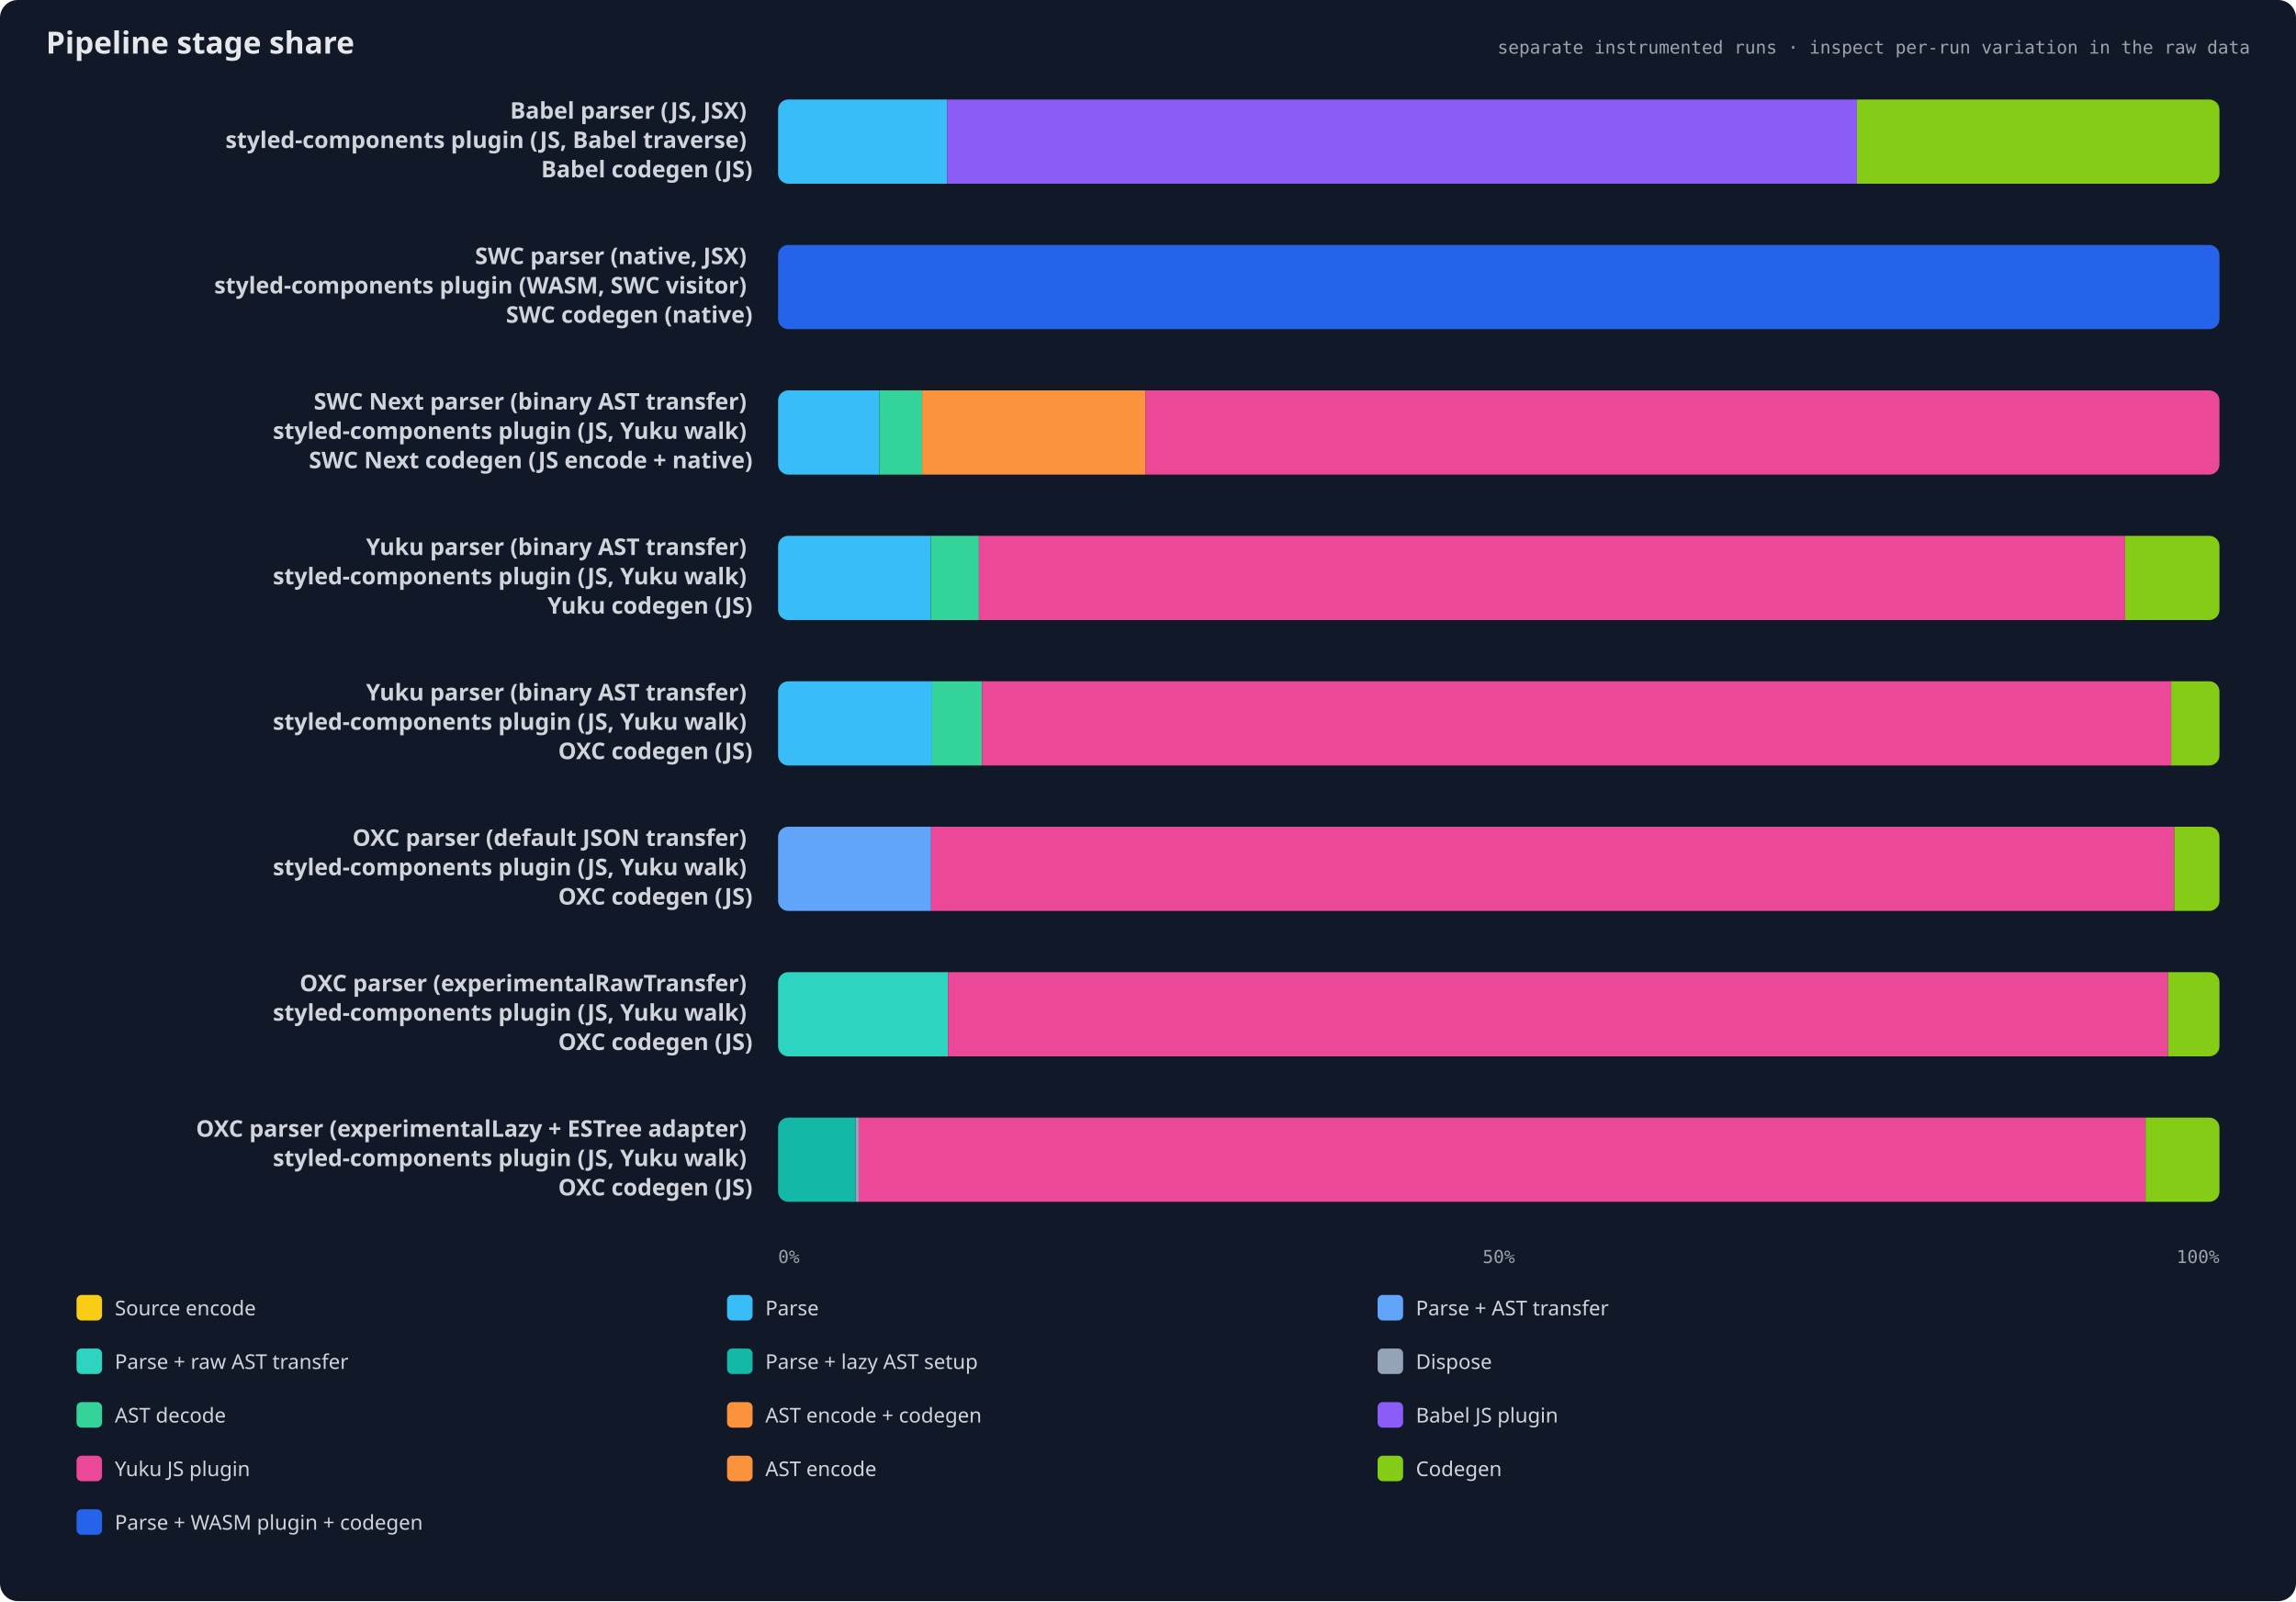
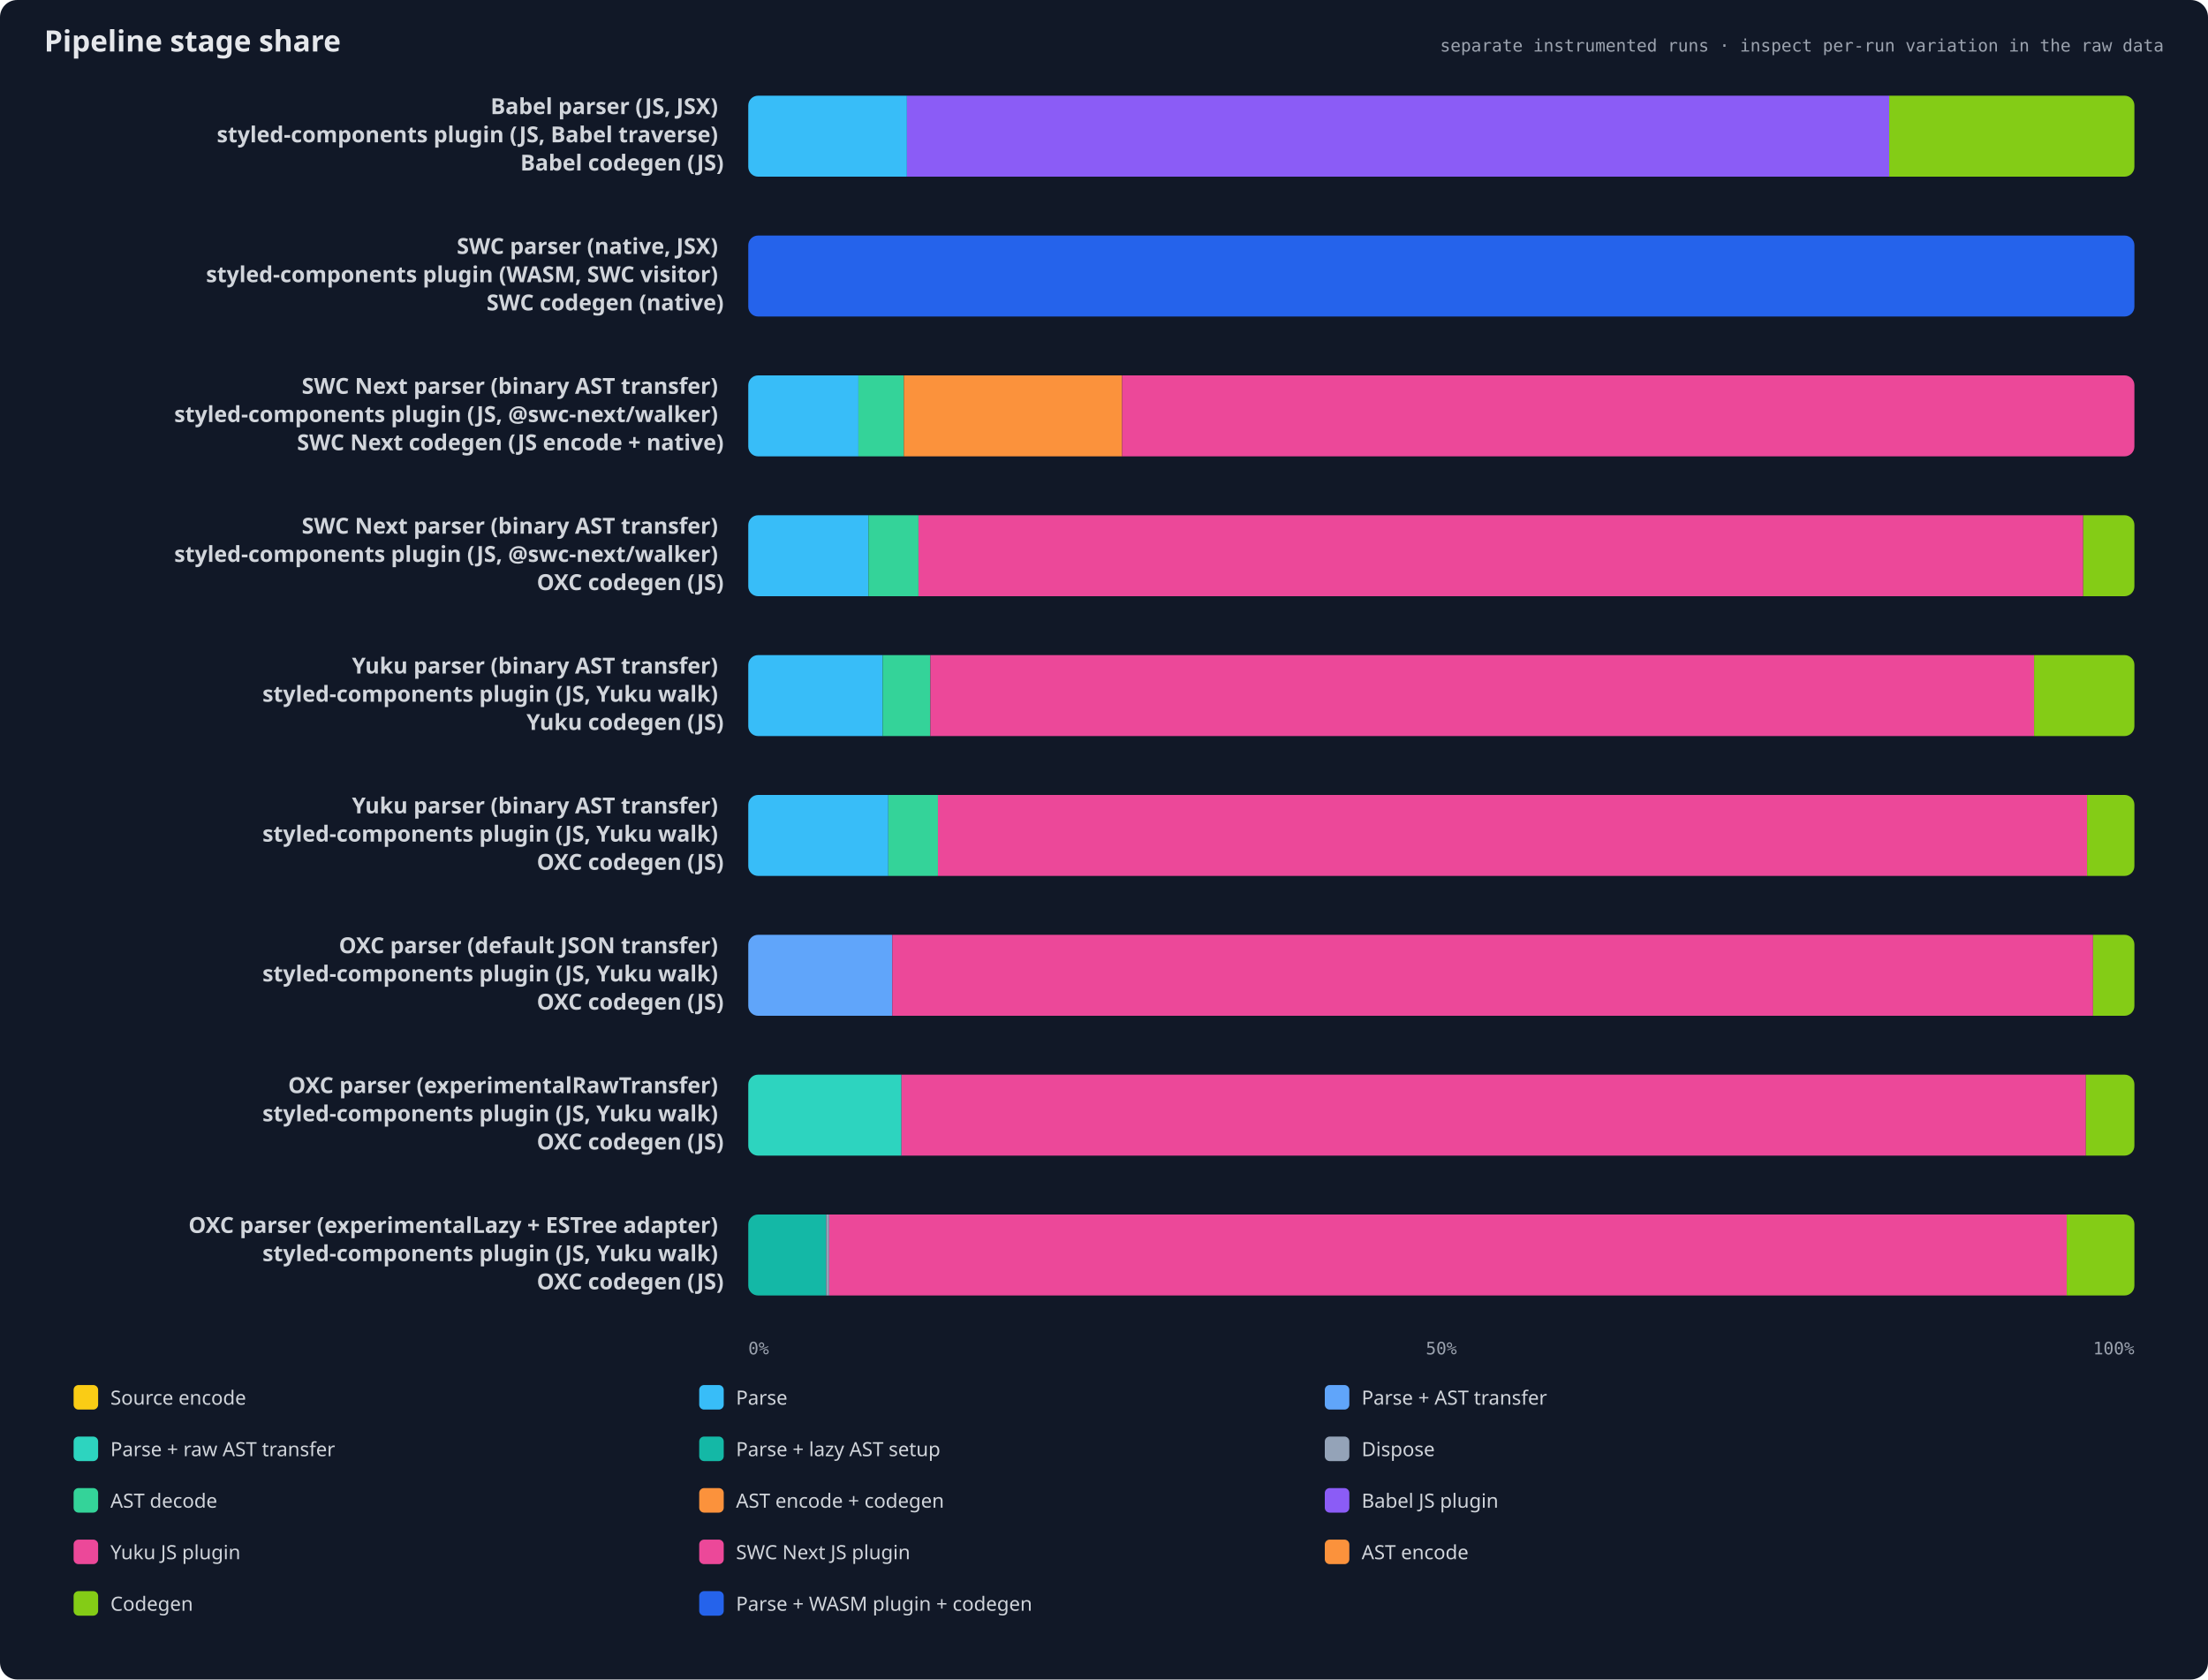
- <svg xmlns="http://www.w3.org/2000/svg" width="1800" height="1255" viewBox="0 0 1800 1255" role="img" aria-label="Styled-components transform stage shares">
+ <svg xmlns="http://www.w3.org/2000/svg" width="1800" height="1369" viewBox="0 0 1800 1369" role="img" aria-label="Styled-components transform stage shares">
  <style>
      .title { fill: #e5e7eb; font: 700 24px system-ui, sans-serif; }
      .label { fill: #d1d5db; font: 600 18px system-ui, sans-serif; }
      .legend { fill: #d1d5db; font: 16px system-ui, sans-serif; }
      .axis { fill: #9ca3af; font: 14px ui-monospace, monospace; }
    </style>
  <rect width="100%" height="100%" rx="14" fill="#111827" />
  <text x="36" y="42" class="title">Pipeline stage share</text>
  <text x="1764" y="42" text-anchor="end" class="axis">separate instrumented runs · inspect per-run variation in the raw data</text>
  <text x="590" y="93" text-anchor="end" class="label">
    <tspan x="590" dy="0">Babel parser (JS, JSX)</tspan>
    <tspan x="590" dy="23">styled-components plugin (JS, Babel traverse)</tspan>
    <tspan x="590" dy="23">Babel codegen (JS)</tspan>
  </text>
  <g clip-path="url(#row-0)">
-     <rect x="610.00" y="78" width="132.49" height="66" fill="#38bdf8" />
-     <rect x="742.49" y="78" width="713.33" height="66" fill="#8b5cf6" />
-     <rect x="1455.82" y="78" width="284.18" height="66" fill="#84cc16" />
+     <rect x="610.00" y="78" width="129.35" height="66" fill="#38bdf8" />
+     <rect x="739.35" y="78" width="800.73" height="66" fill="#8b5cf6" />
+     <rect x="1540.09" y="78" width="199.91" height="66" fill="#84cc16" />
  </g>
  <clipPath id="row-0">
    <rect x="610" y="78" width="1130" height="66" rx="8" />
  </clipPath>
  <text x="590" y="207" text-anchor="end" class="label">
    <tspan x="590" dy="0">SWC parser (native, JSX)</tspan>
    <tspan x="590" dy="23">styled-components plugin (WASM, SWC visitor)</tspan>
    <tspan x="590" dy="23">SWC codegen (native)</tspan>
  </text>
  <g clip-path="url(#row-1)">
    <rect x="610.00" y="192" width="1130.00" height="66" fill="#2563eb" />
  </g>
  <clipPath id="row-1">
    <rect x="610" y="192" width="1130" height="66" rx="8" />
  </clipPath>
  <text x="590" y="321" text-anchor="end" class="label">
    <tspan x="590" dy="0">SWC Next parser (binary AST transfer)</tspan>
-     <tspan x="590" dy="23">styled-components plugin (JS, Yuku walk)</tspan>
+     <tspan x="590" dy="23">styled-components plugin (JS, @swc-next/walker)</tspan>
    <tspan x="590" dy="23">SWC Next codegen (JS encode + native)</tspan>
  </text>
  <g clip-path="url(#row-2)">
-     <rect x="610.00" y="306" width="79.33" height="66" fill="#38bdf8" />
-     <rect x="689.33" y="306" width="33.59" height="66" fill="#34d399" />
-     <rect x="722.93" y="306" width="175.05" height="66" fill="#fb923c" />
-     <rect x="897.98" y="306" width="842.02" height="66" fill="#ec4899" />
+     <rect x="610.00" y="306" width="89.80" height="66" fill="#38bdf8" />
+     <rect x="699.80" y="306" width="37.04" height="66" fill="#34d399" />
+     <rect x="736.84" y="306" width="177.94" height="66" fill="#fb923c" />
+     <rect x="914.78" y="306" width="825.22" height="66" fill="#ec4899" />
  </g>
  <clipPath id="row-2">
    <rect x="610" y="306" width="1130" height="66" rx="8" />
  </clipPath>
  <text x="590" y="435" text-anchor="end" class="label">
-     <tspan x="590" dy="0">Yuku parser (binary AST transfer)</tspan>
-     <tspan x="590" dy="23">styled-components plugin (JS, Yuku walk)</tspan>
-     <tspan x="590" dy="23">Yuku codegen (JS)</tspan>
+     <tspan x="590" dy="0">SWC Next parser (binary AST transfer)</tspan>
+     <tspan x="590" dy="23">styled-components plugin (JS, @swc-next/walker)</tspan>
+     <tspan x="590" dy="23">OXC codegen (JS)</tspan>
  </text>
  <g clip-path="url(#row-3)">
-     <rect x="610.00" y="420" width="119.65" height="66" fill="#38bdf8" />
-     <rect x="729.65" y="420" width="37.79" height="66" fill="#34d399" />
-     <rect x="767.44" y="420" width="898.59" height="66" fill="#ec4899" />
-     <rect x="1666.03" y="420" width="73.97" height="66" fill="#84cc16" />
+     <rect x="610.00" y="420" width="97.96" height="66" fill="#38bdf8" />
+     <rect x="707.96" y="420" width="40.80" height="66" fill="#34d399" />
+     <rect x="748.76" y="420" width="949.53" height="66" fill="#ec4899" />
+     <rect x="1698.29" y="420" width="41.71" height="66" fill="#84cc16" />
  </g>
  <clipPath id="row-3">
    <rect x="610" y="420" width="1130" height="66" rx="8" />
  </clipPath>
  <text x="590" y="549" text-anchor="end" class="label">
    <tspan x="590" dy="0">Yuku parser (binary AST transfer)</tspan>
    <tspan x="590" dy="23">styled-components plugin (JS, Yuku walk)</tspan>
-     <tspan x="590" dy="23">OXC codegen (JS)</tspan>
+     <tspan x="590" dy="23">Yuku codegen (JS)</tspan>
  </text>
  <g clip-path="url(#row-4)">
-     <rect x="610.00" y="534" width="120.76" height="66" fill="#38bdf8" />
-     <rect x="730.76" y="534" width="39.07" height="66" fill="#34d399" />
-     <rect x="769.83" y="534" width="932.31" height="66" fill="#ec4899" />
-     <rect x="1702.14" y="534" width="37.86" height="66" fill="#84cc16" />
+     <rect x="610.00" y="534" width="109.55" height="66" fill="#38bdf8" />
+     <rect x="719.55" y="534" width="38.88" height="66" fill="#34d399" />
+     <rect x="758.44" y="534" width="899.77" height="66" fill="#ec4899" />
+     <rect x="1658.21" y="534" width="81.79" height="66" fill="#84cc16" />
  </g>
  <clipPath id="row-4">
    <rect x="610" y="534" width="1130" height="66" rx="8" />
  </clipPath>
  <text x="590" y="663" text-anchor="end" class="label">
-     <tspan x="590" dy="0">OXC parser (default JSON transfer)</tspan>
+     <tspan x="590" dy="0">Yuku parser (binary AST transfer)</tspan>
    <tspan x="590" dy="23">styled-components plugin (JS, Yuku walk)</tspan>
    <tspan x="590" dy="23">OXC codegen (JS)</tspan>
  </text>
  <g clip-path="url(#row-5)">
-     <rect x="610.00" y="648" width="119.94" height="66" fill="#60a5fa" />
-     <rect x="729.94" y="648" width="974.66" height="66" fill="#ec4899" />
-     <rect x="1704.60" y="648" width="35.40" height="66" fill="#84cc16" />
+     <rect x="610.00" y="648" width="114.17" height="66" fill="#38bdf8" />
+     <rect x="724.17" y="648" width="40.46" height="66" fill="#34d399" />
+     <rect x="764.62" y="648" width="936.78" height="66" fill="#ec4899" />
+     <rect x="1701.41" y="648" width="38.59" height="66" fill="#84cc16" />
  </g>
  <clipPath id="row-5">
    <rect x="610" y="648" width="1130" height="66" rx="8" />
  </clipPath>
  <text x="590" y="777" text-anchor="end" class="label">
-     <tspan x="590" dy="0">OXC parser (experimentalRawTransfer)</tspan>
+     <tspan x="590" dy="0">OXC parser (default JSON transfer)</tspan>
    <tspan x="590" dy="23">styled-components plugin (JS, Yuku walk)</tspan>
    <tspan x="590" dy="23">OXC codegen (JS)</tspan>
  </text>
  <g clip-path="url(#row-6)">
-     <rect x="610.00" y="762" width="133.21" height="66" fill="#2dd4bf" />
-     <rect x="743.21" y="762" width="956.56" height="66" fill="#ec4899" />
-     <rect x="1699.77" y="762" width="40.23" height="66" fill="#84cc16" />
+     <rect x="610.00" y="762" width="117.41" height="66" fill="#60a5fa" />
+     <rect x="727.41" y="762" width="978.89" height="66" fill="#ec4899" />
+     <rect x="1706.30" y="762" width="33.70" height="66" fill="#84cc16" />
  </g>
  <clipPath id="row-6">
    <rect x="610" y="762" width="1130" height="66" rx="8" />
  </clipPath>
  <text x="590" y="891" text-anchor="end" class="label">
+     <tspan x="590" dy="0">OXC parser (experimentalRawTransfer)</tspan>
+     <tspan x="590" dy="23">styled-components plugin (JS, Yuku walk)</tspan>
+     <tspan x="590" dy="23">OXC codegen (JS)</tspan>
+   </text>
+   <g clip-path="url(#row-7)">
+     <rect x="610.00" y="876" width="124.91" height="66" fill="#2dd4bf" />
+     <rect x="734.91" y="876" width="965.55" height="66" fill="#ec4899" />
+     <rect x="1700.46" y="876" width="39.54" height="66" fill="#84cc16" />
+   </g>
+   <clipPath id="row-7">
+     <rect x="610" y="876" width="1130" height="66" rx="8" />
+   </clipPath>
+   <text x="590" y="1005" text-anchor="end" class="label">
    <tspan x="590" dy="0">OXC parser (experimentalLazy + ESTree adapter)</tspan>
    <tspan x="590" dy="23">styled-components plugin (JS, Yuku walk)</tspan>
    <tspan x="590" dy="23">OXC codegen (JS)</tspan>
  </text>
-   <g clip-path="url(#row-7)">
-     <rect x="610.00" y="876" width="60.85" height="66" fill="#14b8a6" />
-     <rect x="670.85" y="876" width="2.36" height="66" fill="#94a3b8" />
-     <rect x="673.21" y="876" width="1008.83" height="66" fill="#ec4899" />
-     <rect x="1682.04" y="876" width="57.96" height="66" fill="#84cc16" />
+   <g clip-path="url(#row-8)">
+     <rect x="610.00" y="990" width="63.45" height="66" fill="#14b8a6" />
+     <rect x="673.45" y="990" width="2.51" height="66" fill="#94a3b8" />
+     <rect x="675.97" y="990" width="1008.87" height="66" fill="#ec4899" />
+     <rect x="1684.83" y="990" width="55.17" height="66" fill="#84cc16" />
  </g>
-   <clipPath id="row-7">
-     <rect x="610" y="876" width="1130" height="66" rx="8" />
+   <clipPath id="row-8">
+     <rect x="610" y="990" width="1130" height="66" rx="8" />
  </clipPath>
-   <text x="610" y="990" class="axis">0%</text>
-   <text x="1175" y="990" text-anchor="middle" class="axis">50%</text>
-   <text x="1740" y="990" text-anchor="end" class="axis">100%</text>
-   <rect x="60" y="1015" width="20" height="20" rx="4" fill="#facc15" />
-   <text x="90" y="1031" class="legend">Source encode</text>
-   <rect x="570" y="1015" width="20" height="20" rx="4" fill="#38bdf8" />
-   <text x="600" y="1031" class="legend">Parse</text>
-   <rect x="1080" y="1015" width="20" height="20" rx="4" fill="#60a5fa" />
-   <text x="1110" y="1031" class="legend">Parse + AST transfer</text>
-   <rect x="60" y="1057" width="20" height="20" rx="4" fill="#2dd4bf" />
-   <text x="90" y="1073" class="legend">Parse + raw AST transfer</text>
-   <rect x="570" y="1057" width="20" height="20" rx="4" fill="#14b8a6" />
-   <text x="600" y="1073" class="legend">Parse + lazy AST setup</text>
-   <rect x="1080" y="1057" width="20" height="20" rx="4" fill="#94a3b8" />
-   <text x="1110" y="1073" class="legend">Dispose</text>
-   <rect x="60" y="1099" width="20" height="20" rx="4" fill="#34d399" />
-   <text x="90" y="1115" class="legend">AST decode</text>
-   <rect x="570" y="1099" width="20" height="20" rx="4" fill="#fb923c" />
-   <text x="600" y="1115" class="legend">AST encode + codegen</text>
-   <rect x="1080" y="1099" width="20" height="20" rx="4" fill="#8b5cf6" />
-   <text x="1110" y="1115" class="legend">Babel JS plugin</text>
-   <rect x="60" y="1141" width="20" height="20" rx="4" fill="#ec4899" />
-   <text x="90" y="1157" class="legend">Yuku JS plugin</text>
-   <rect x="570" y="1141" width="20" height="20" rx="4" fill="#fb923c" />
-   <text x="600" y="1157" class="legend">AST encode</text>
-   <rect x="1080" y="1141" width="20" height="20" rx="4" fill="#84cc16" />
-   <text x="1110" y="1157" class="legend">Codegen</text>
-   <rect x="60" y="1183" width="20" height="20" rx="4" fill="#2563eb" />
-   <text x="90" y="1199" class="legend">Parse + WASM plugin + codegen</text>
+   <text x="610" y="1104" class="axis">0%</text>
+   <text x="1175" y="1104" text-anchor="middle" class="axis">50%</text>
+   <text x="1740" y="1104" text-anchor="end" class="axis">100%</text>
+   <rect x="60" y="1129" width="20" height="20" rx="4" fill="#facc15" />
+   <text x="90" y="1145" class="legend">Source encode</text>
+   <rect x="570" y="1129" width="20" height="20" rx="4" fill="#38bdf8" />
+   <text x="600" y="1145" class="legend">Parse</text>
+   <rect x="1080" y="1129" width="20" height="20" rx="4" fill="#60a5fa" />
+   <text x="1110" y="1145" class="legend">Parse + AST transfer</text>
+   <rect x="60" y="1171" width="20" height="20" rx="4" fill="#2dd4bf" />
+   <text x="90" y="1187" class="legend">Parse + raw AST transfer</text>
+   <rect x="570" y="1171" width="20" height="20" rx="4" fill="#14b8a6" />
+   <text x="600" y="1187" class="legend">Parse + lazy AST setup</text>
+   <rect x="1080" y="1171" width="20" height="20" rx="4" fill="#94a3b8" />
+   <text x="1110" y="1187" class="legend">Dispose</text>
+   <rect x="60" y="1213" width="20" height="20" rx="4" fill="#34d399" />
+   <text x="90" y="1229" class="legend">AST decode</text>
+   <rect x="570" y="1213" width="20" height="20" rx="4" fill="#fb923c" />
+   <text x="600" y="1229" class="legend">AST encode + codegen</text>
+   <rect x="1080" y="1213" width="20" height="20" rx="4" fill="#8b5cf6" />
+   <text x="1110" y="1229" class="legend">Babel JS plugin</text>
+   <rect x="60" y="1255" width="20" height="20" rx="4" fill="#ec4899" />
+   <text x="90" y="1271" class="legend">Yuku JS plugin</text>
+   <rect x="570" y="1255" width="20" height="20" rx="4" fill="#ec4899" />
+   <text x="600" y="1271" class="legend">SWC Next JS plugin</text>
+   <rect x="1080" y="1255" width="20" height="20" rx="4" fill="#fb923c" />
+   <text x="1110" y="1271" class="legend">AST encode</text>
+   <rect x="60" y="1297" width="20" height="20" rx="4" fill="#84cc16" />
+   <text x="90" y="1313" class="legend">Codegen</text>
+   <rect x="570" y="1297" width="20" height="20" rx="4" fill="#2563eb" />
+   <text x="600" y="1313" class="legend">Parse + WASM plugin + codegen</text>
</svg>
